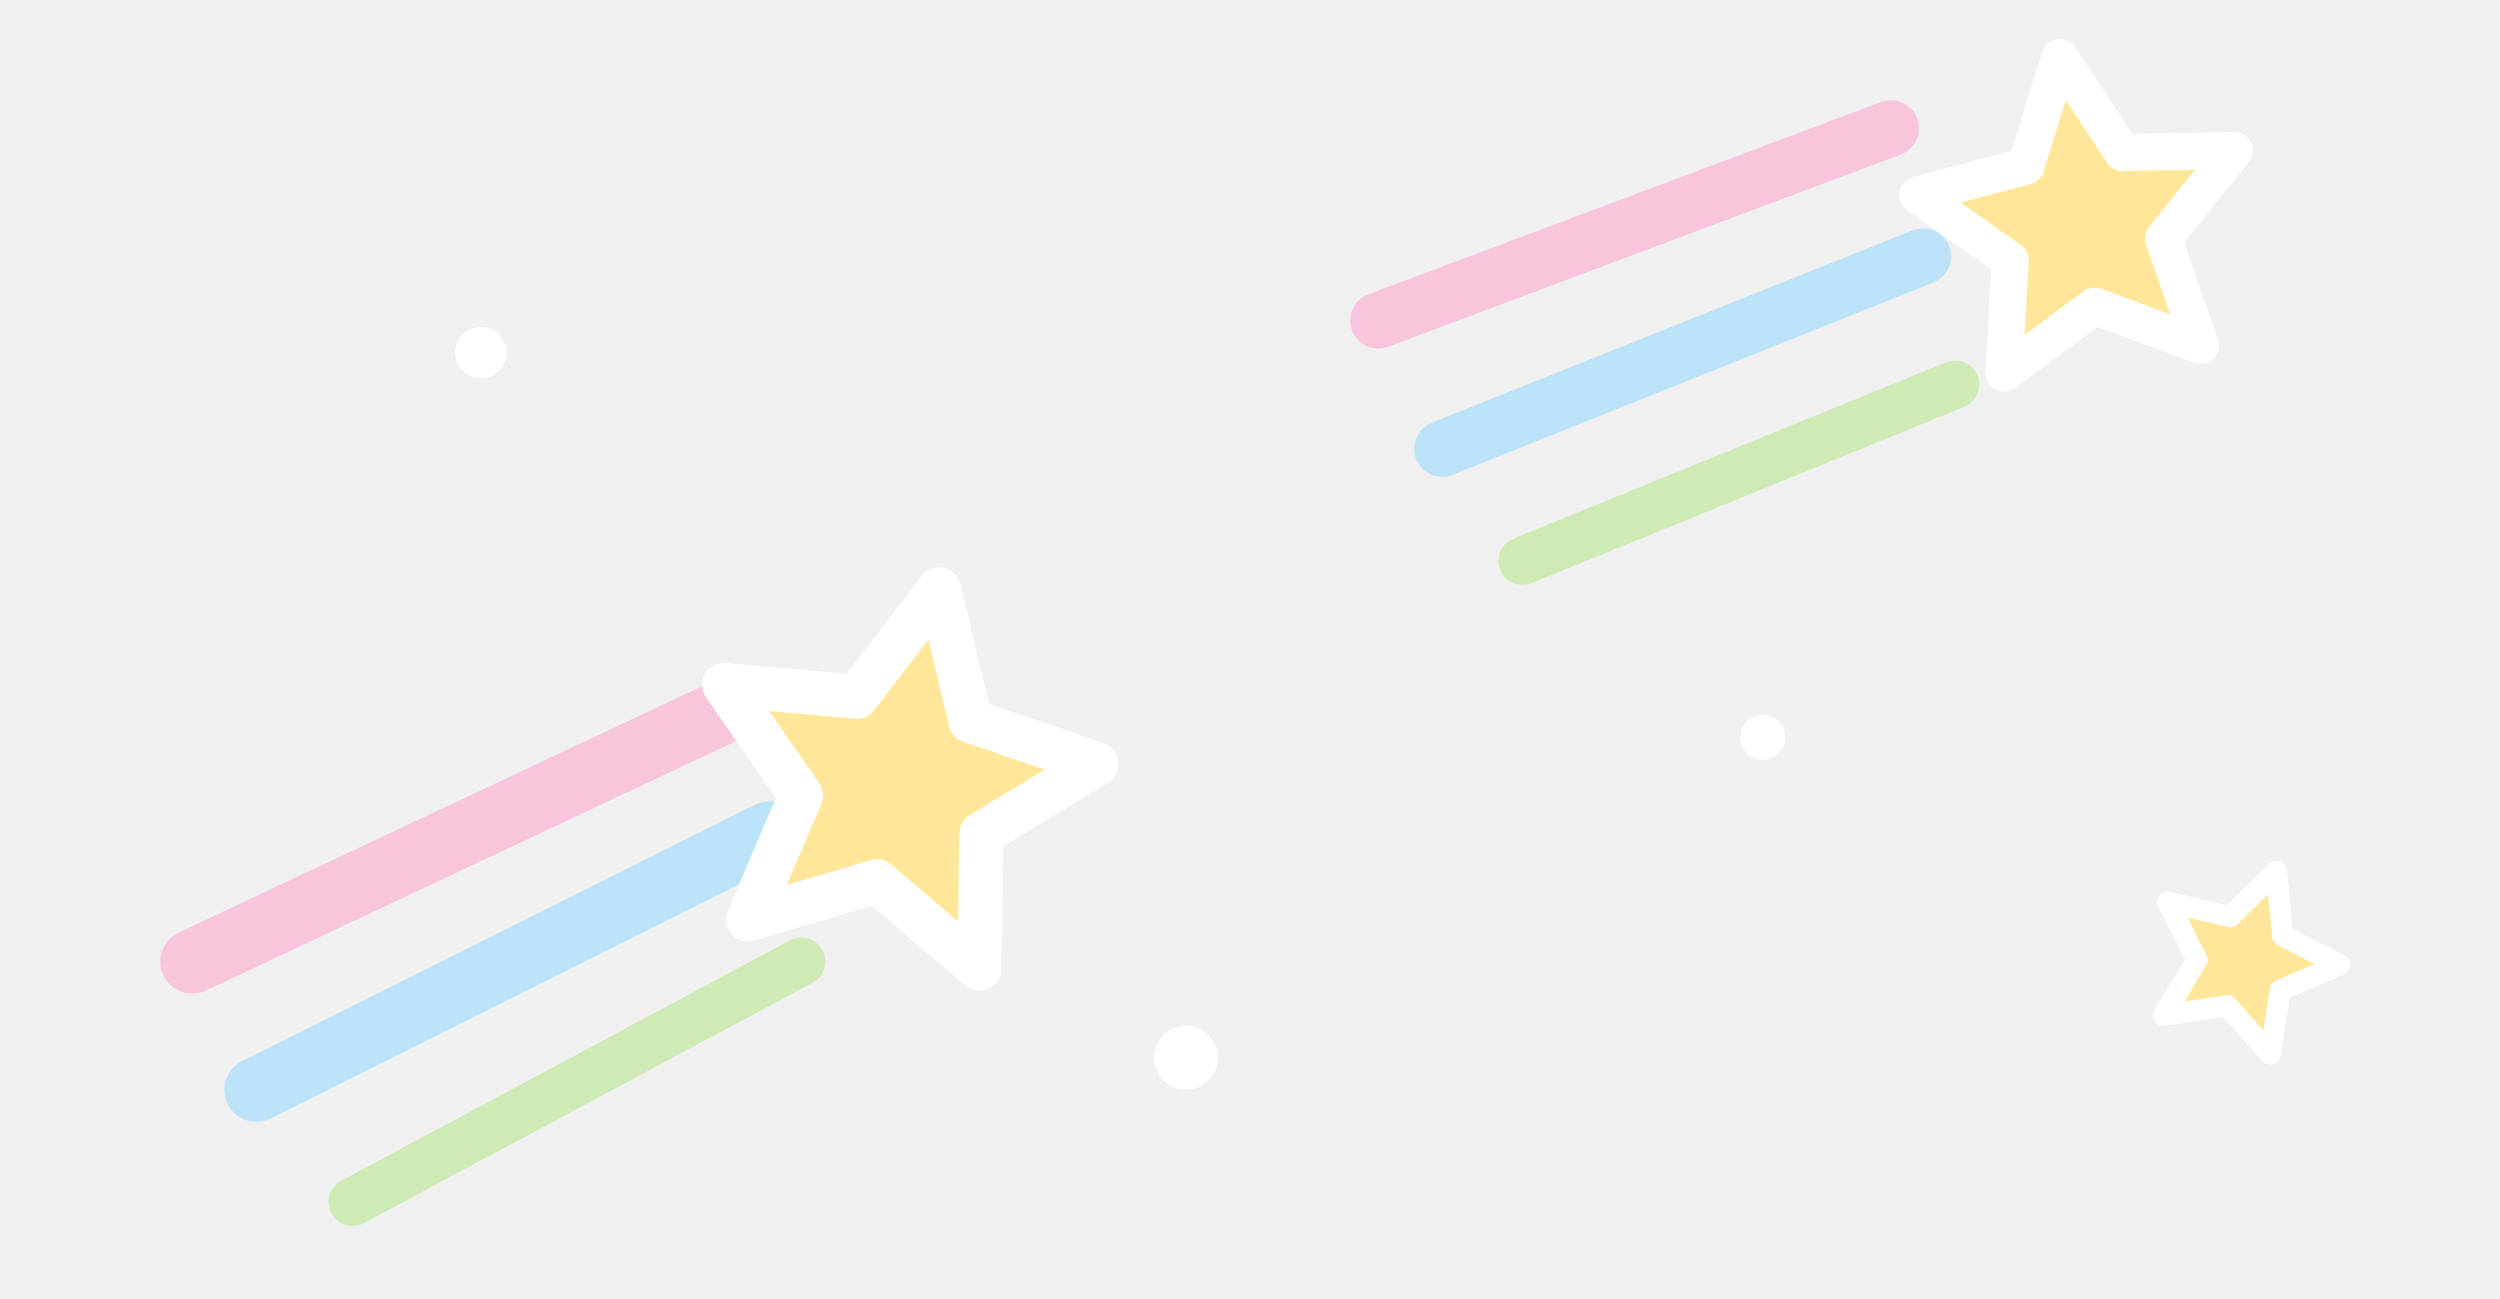
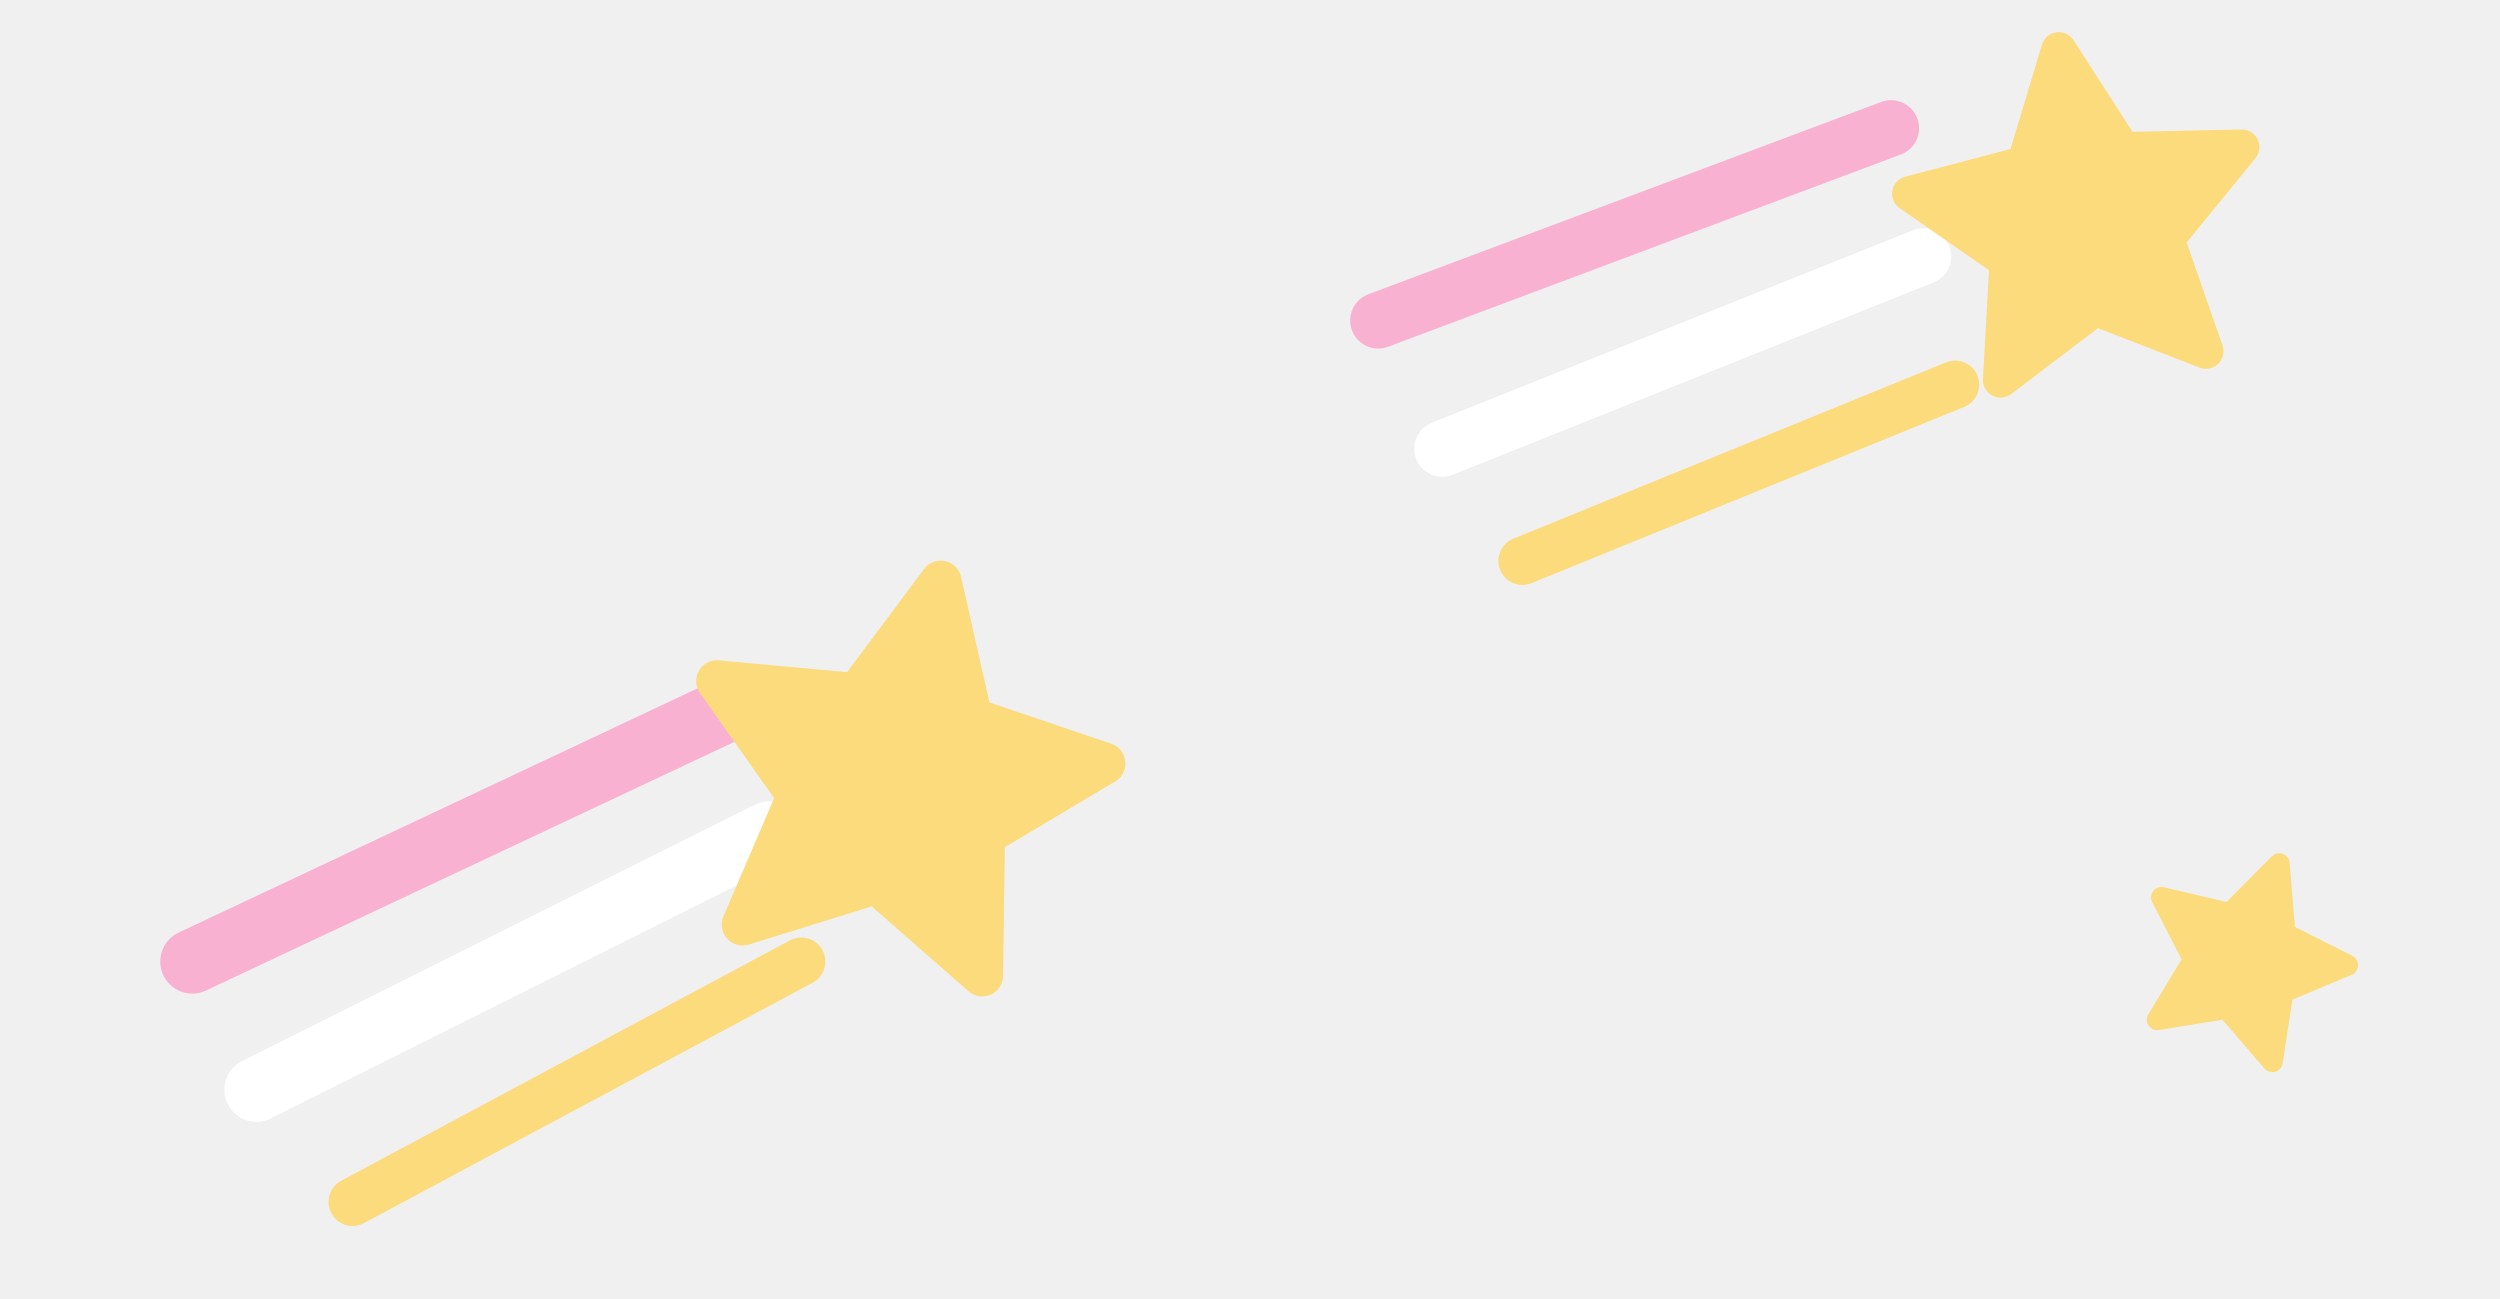
<svg xmlns="http://www.w3.org/2000/svg" viewBox="0 0 156 81" width="156" height="81">
-   <defs>
-     <path id="s" d="M0 -10 L2.9 -3.9 L9.5 -3.1 L4.6 1.5 L5.9 8.1 L0 4.9 L-5.9 8.1 L-4.6 1.5 L-9.5 -3.1 L-2.9 -3.9 Z" />
-   </defs>
-   <g stroke-linecap="round" fill="none" opacity="0.95">
-     <path d="M12 60 L46 44" stroke="#f9c3dc" stroke-width="4" />
-     <path d="M16 68 L48 52" stroke="#b9e2f8" stroke-width="4" />
-     <path d="M22 75 L50 60" stroke="#cdeab2" stroke-width="3" />
-     <path d="M86 20 L118 8" stroke="#f9c3dc" stroke-width="3.5" />
-     <path d="M90 28 L120 16" stroke="#b9e2f8" stroke-width="3.5" />
-     <path d="M95 35 L122 24" stroke="#cdeab2" stroke-width="3" />
+   <g stroke-linecap="round" fill="none">
+     <path d="M12 60 L46 44" stroke="#f9b1d2" stroke-width="4" />
+     <path d="M16 68 L48 52" stroke="#ffffff" stroke-width="4" />
+     <path d="M22 75 L50 60" stroke="#fcdb7c" stroke-width="3" />
+     <path d="M86 20 L118 8" stroke="#f9b1d2" stroke-width="3.5" />
+     <path d="M90 28 L120 16" stroke="#ffffff" stroke-width="3.5" />
+     <path d="M95 35 L122 24" stroke="#fcdb7c" stroke-width="3" />
  </g>
-   <g stroke="#fff" stroke-width="2.2" stroke-linejoin="round" fill="#ffe698">
-     <use href="#s" transform="translate(56 49) rotate(12) scale(1.25)" />
-     <use href="#s" transform="translate(130 14) rotate(-8) scale(1.05)" />
-     <use href="#s" transform="translate(140 60) rotate(20) scale(0.6)" />
-   </g>
-   <g fill="#fff">
-     <circle cx="74" cy="66" r="2" />
-     <circle cx="30" cy="22" r="1.6" />
-     <circle cx="110" cy="46" r="1.4" />
+   <g fill="#fcdb7c" stroke="#fcdb7c" stroke-width="2" stroke-linejoin="round">
+     <path d="M0.00 -10.00 L2.82 -3.88 L9.51 -3.09 L4.57 1.48 L5.88 8.09 L0.00 4.80 L-5.88 8.09 L-4.57 1.48 L-9.51 -3.09 L-2.82 -3.88 Z" transform="translate(56 49) rotate(12) scale(1.3)" />
+     <path d="M0.00 -10.00 L2.82 -3.88 L9.51 -3.09 L4.57 1.48 L5.88 8.09 L0.00 4.80 L-5.88 8.09 L-4.57 1.48 L-9.51 -3.09 L-2.82 -3.88 Z" transform="translate(130 14) rotate(-8) scale(1.1)" />
+     <path d="M0.00 -10.00 L2.82 -3.88 L9.51 -3.09 L4.57 1.48 L5.88 8.09 L0.00 4.80 L-5.88 8.09 L-4.57 1.48 L-9.51 -3.09 L-2.82 -3.88 Z" transform="translate(140 60) rotate(20) scale(0.65)" />
  </g>
</svg>
